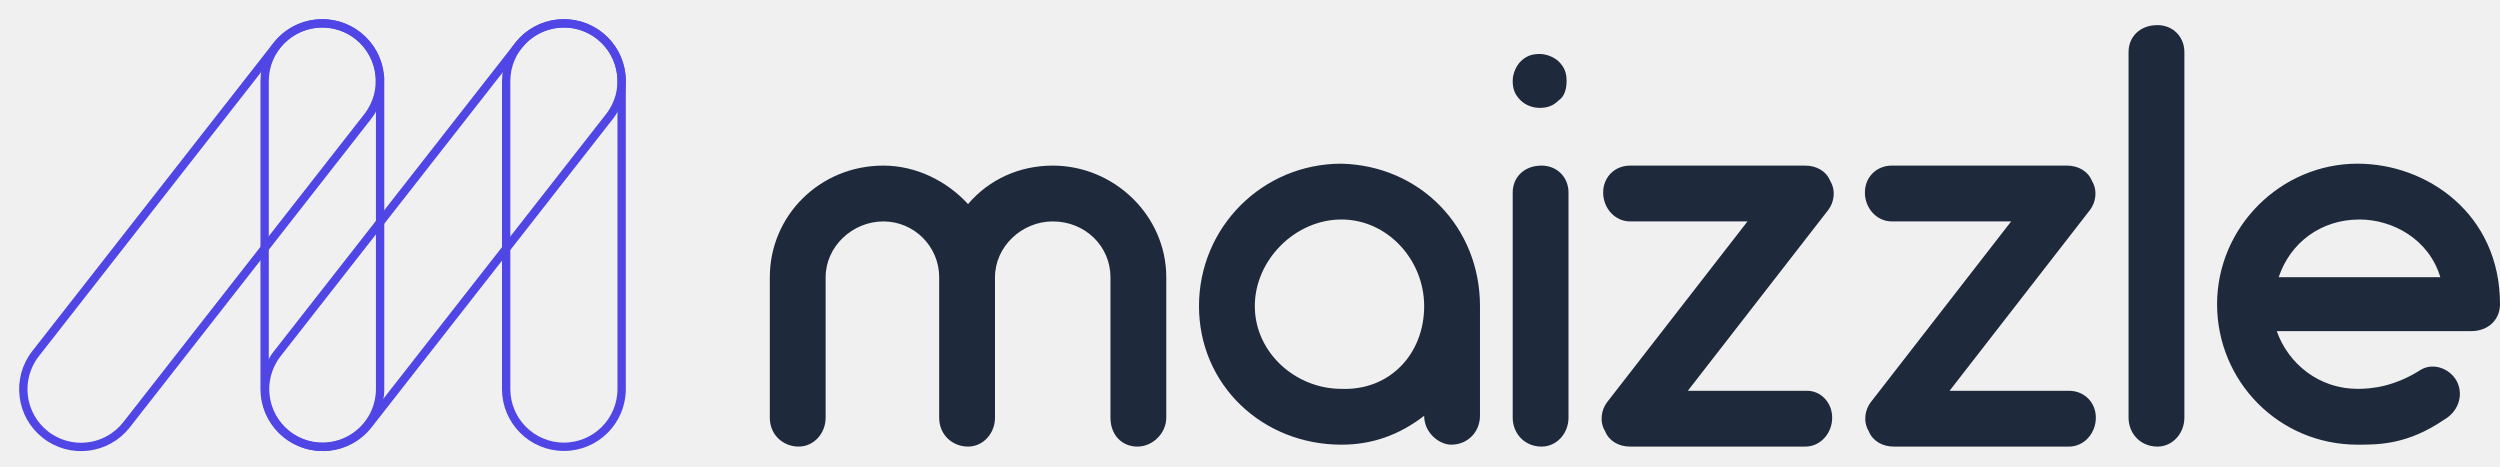
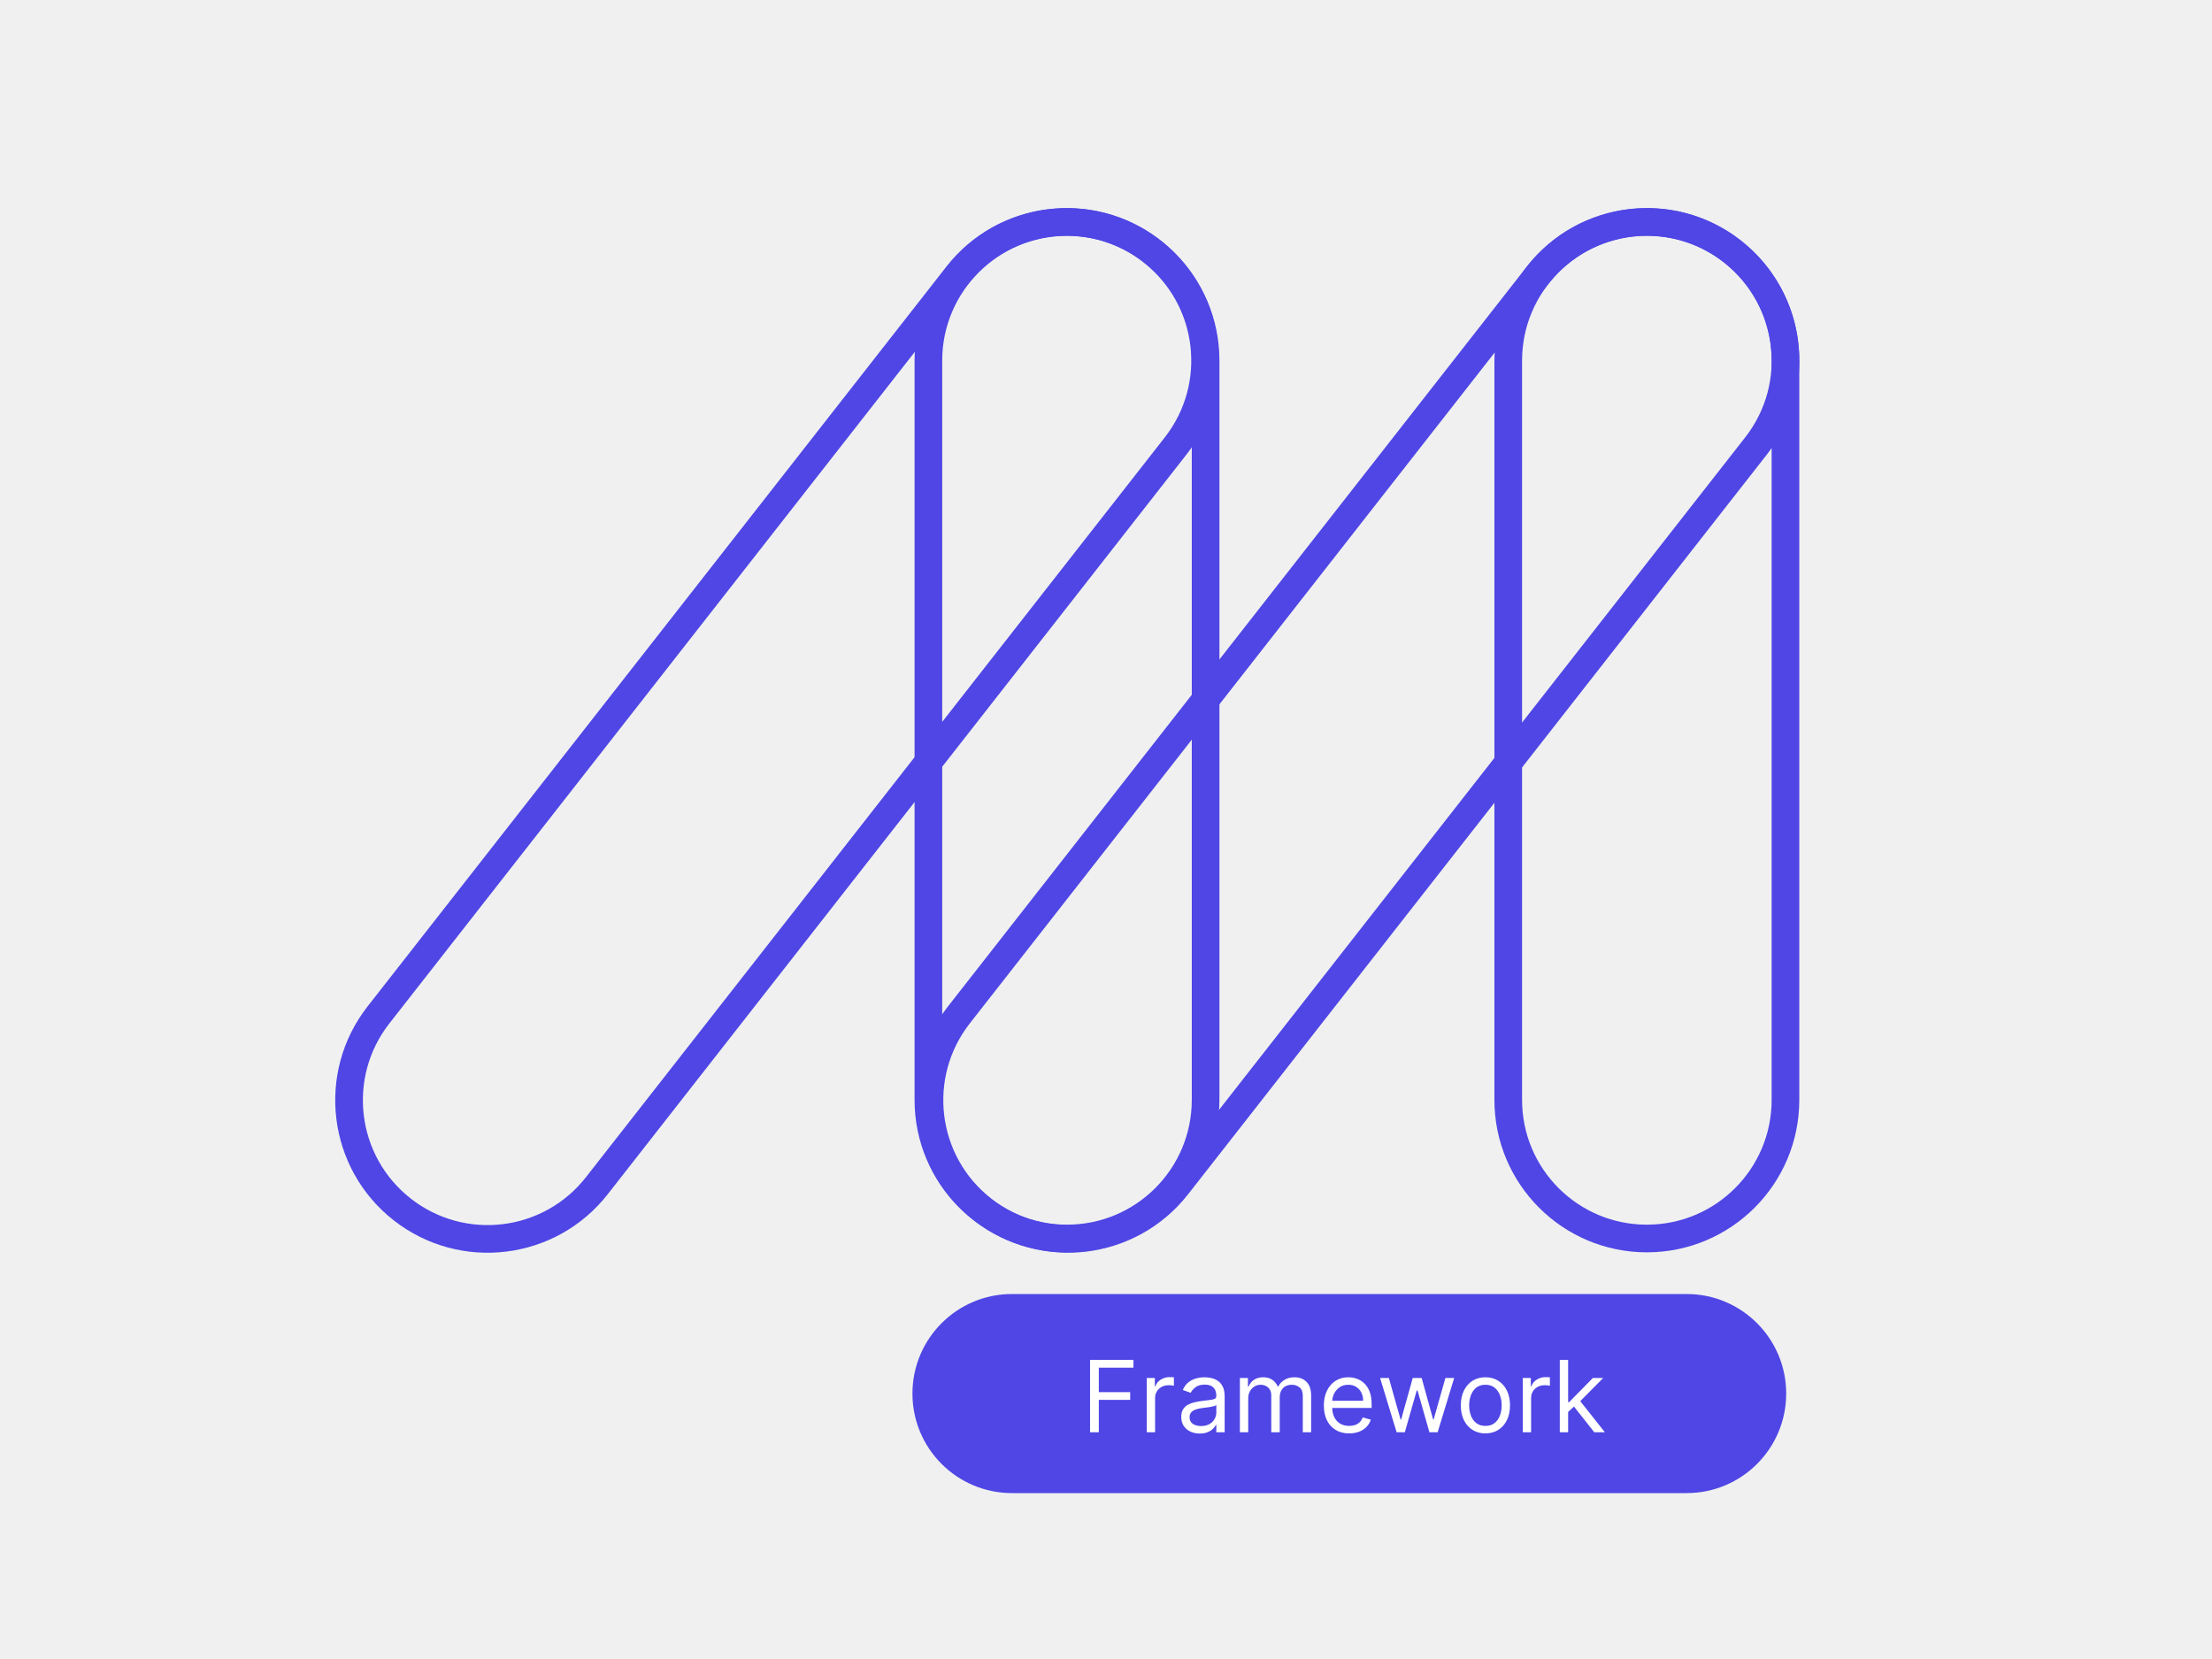
- <svg xmlns="http://www.w3.org/2000/svg" fill="none" viewBox="0 0 300 56">
-   <path d="M139.953 33.498v16.628c0 1.848-1.616 3.465-3.464 3.465-1.847 0-3.233-1.386-3.233-3.465V33.267c0-3.695-3.002-6.697-6.929-6.697-3.695 0-6.928 3.002-6.928 6.697v16.86c0 1.847-1.386 3.463-3.233 3.463-1.848 0-3.464-1.385-3.464-3.464V33.267a6.703 6.703 0 0 0-6.698-6.697c-3.695 0-6.928 3.002-6.928 6.697v16.86c0 1.847-1.386 3.463-3.234 3.463-1.847 0-3.464-1.385-3.464-3.464V33.267c0-7.39 6.005-13.395 13.626-13.395 3.926 0 7.621 1.848 10.162 4.62 2.54-3.003 6.235-4.62 10.161-4.62 7.391 0 13.626 6.005 13.626 13.395v.231ZM177.598 36.731v13.164c0 1.848-1.386 3.465-3.465 3.465-1.385 0-3.233-1.386-3.233-3.465-3.002 2.31-6.235 3.465-9.931 3.465-9.468 0-17.09-7.16-17.09-16.629 0-9.468 7.622-17.09 17.09-17.09 9.469.231 16.629 7.622 16.629 17.09Zm-6.698 0c0-5.542-4.388-10.392-9.931-10.392-5.542 0-10.392 4.85-10.392 10.392 0 5.543 4.85 9.931 10.392 9.931 5.774.231 9.931-4.157 9.931-9.93ZM182.448 12.02c-.693-.693-.924-1.386-.924-2.31 0-.923.462-1.847.924-2.309.693-.693 1.385-.924 2.309-.924.924 0 1.848.462 2.31.924.693.693.923 1.386.923 2.31 0 .923-.23 1.847-.923 2.31-.693.692-1.386.923-2.31.923-.693 0-1.616-.231-2.309-.924Zm-.924 38.106v-27.02c0-1.848 1.386-3.234 3.464-3.234 1.848 0 3.233 1.386 3.233 3.233v27.021c0 1.848-1.385 3.465-3.233 3.465-2.078 0-3.464-1.617-3.464-3.465ZM219.861 50.126c0 1.848-1.385 3.465-3.233 3.465h-21.016c-1.386 0-2.541-.693-3.003-1.848-.692-1.155-.461-2.54.231-3.464l16.86-21.71h-14.088c-1.848 0-3.233-1.616-3.233-3.463 0-1.848 1.385-3.234 3.233-3.234h21.016c1.386 0 2.54.693 3.002 1.848.693 1.155.462 2.54-.231 3.464l-16.859 21.71h14.319c1.617 0 3.002 1.385 3.002 3.232ZM251.501 50.126c0 1.848-1.386 3.465-3.234 3.465h-21.016c-1.386 0-2.54-.693-3.002-1.848-.693-1.155-.462-2.54.231-3.464l16.859-21.71H227.02c-1.847 0-3.233-1.616-3.233-3.463 0-1.848 1.386-3.234 3.233-3.234h21.016c1.386 0 2.541.693 3.003 1.848.692 1.155.462 2.54-.231 3.464l-16.859 21.71h14.318c1.848 0 3.234 1.385 3.234 3.232ZM255.427 50.126V6.246c0-1.847 1.386-3.233 3.464-3.233 1.848 0 3.234 1.386 3.234 3.233v43.88c0 1.848-1.386 3.465-3.234 3.465-2.078 0-3.464-1.617-3.464-3.465ZM300 36.5c0 1.848-1.386 3.234-3.465 3.234H273.21c1.385 3.926 5.08 6.928 9.699 6.928 1.617 0 4.388-.23 7.622-2.31 1.616-.923 3.695 0 4.388 1.617.693 1.617 0 3.465-1.617 4.388-4.388 3.003-7.852 3.003-10.393 3.003-9.468 0-16.859-7.622-16.859-16.86 0-9.237 7.622-16.859 16.859-16.859 8.315 0 17.091 6.005 17.091 16.86Zm-26.559-3.233h19.399c-1.386-4.619-5.774-6.928-9.7-6.928-4.619 0-8.314 2.771-9.699 6.928Z" fill="#1E293B" />
-   <path d="M74.596 9.734a6.928 6.928 0 0 0-13.857 0v36.951a6.928 6.928 0 1 0 13.857 0V9.734ZM45.611 9.734a6.928 6.928 0 0 0-13.856 0v36.951a6.928 6.928 0 0 0 13.857 0V9.734Z" stroke="#4F46E5" stroke-miterlimit="10" />
-   <path d="M73.126 13.995a6.928 6.928 0 1 0-10.913-8.538L33.281 42.435a6.928 6.928 0 0 0 10.913 8.539l28.932-36.979ZM44.115 13.996a6.928 6.928 0 1 0-10.913-8.538L4.269 42.436a6.928 6.928 0 0 0 10.914 8.538l28.932-36.978Z" stroke="#4F46E5" stroke-miterlimit="10" />
+ <svg xmlns="http://www.w3.org/2000/svg" fill="none" viewBox="0 0 400 300">
+   <path d="M322.869 65.213c0-13.843-11.222-25.065-25.065-25.065-13.844 0-25.066 11.222-25.066 25.065v133.683c0 13.843 11.222 25.065 25.066 25.065 13.843 0 25.065-11.222 25.065-25.065V65.213ZM218.012 65.213c0-13.843-11.222-25.065-25.066-25.065-13.843 0-25.065 11.222-25.065 25.065v133.683c0 13.843 11.222 25.065 25.065 25.065 13.844 0 25.066-11.222 25.066-25.065V65.213Z" stroke="#4F46E5" stroke-width="5" stroke-miterlimit="10" />
+   <path d="M317.555 80.632c8.53-10.903 6.607-26.656-4.296-35.186-10.903-8.53-26.656-6.608-35.187 4.295L173.403 183.519c-8.531 10.903-6.607 26.657 4.295 35.187 10.903 8.53 26.657 6.607 35.187-4.295l104.67-133.779ZM212.597 80.636c8.53-10.902 6.607-26.656-4.295-35.186-10.903-8.53-26.657-6.608-35.187 4.295L68.445 183.523c-8.53 10.903-6.607 26.657 4.296 35.187 10.902 8.53 26.656 6.607 35.186-4.295l104.67-133.779Z" stroke="#4F46E5" stroke-width="5" stroke-miterlimit="10" />
+   <rect x="165" y="234" width="158" height="36" rx="18" fill="#4F46E5" />
+   <path d="M197.116 259v-13.091h7.849v1.406h-6.264v4.424h5.676v1.406h-5.676V259h-1.585Zm10.254 0v-9.818h1.457v1.483h.103c.179-.486.502-.88.971-1.183a2.865 2.865 0 0 1 1.585-.454c.111 0 .25.003.416.007.166.004.292.01.377.019v1.534a4.15 4.15 0 0 0-.352-.057 3.432 3.432 0 0 0-.568-.045c-.478 0-.904.1-1.279.3a2.264 2.264 0 0 0-.882.818 2.21 2.21 0 0 0-.32 1.183V259h-1.508Zm9.586.23a3.991 3.991 0 0 1-1.693-.351 2.909 2.909 0 0 1-1.209-1.03c-.298-.451-.447-.997-.447-1.636 0-.562.111-1.018.332-1.368.222-.354.518-.631.889-.831.371-.2.78-.349 1.227-.447.452-.103.906-.183 1.362-.243.596-.077 1.08-.134 1.451-.173.375-.042.647-.113.818-.211.175-.098.262-.268.262-.511v-.051c0-.631-.173-1.121-.518-1.47-.341-.35-.859-.524-1.553-.524-.72 0-1.285.157-1.694.473-.409.315-.697.652-.863 1.009l-1.432-.511c.256-.596.597-1.061 1.023-1.393.43-.337.899-.571 1.406-.703a5.815 5.815 0 0 1 1.509-.205c.315 0 .677.038 1.086.115.414.072.812.224 1.196.454.387.23.709.577.965 1.042.256.464.383 1.086.383 1.866V259h-1.508v-1.33h-.077c-.102.214-.273.442-.511.684-.239.243-.556.45-.953.62-.396.171-.88.256-1.451.256Zm.231-1.355c.596 0 1.099-.117 1.508-.352a2.39 2.39 0 0 0 1.253-2.077v-1.381c-.064.077-.205.147-.422.211-.213.06-.46.113-.741.16a31.625 31.625 0 0 1-1.445.192 5.737 5.737 0 0 0-1.099.249c-.337.111-.61.279-.819.505-.204.222-.306.524-.306.908 0 .524.193.92.581 1.189.392.264.889.396 1.49.396ZM224.21 259v-9.818h1.457v1.534h.128c.205-.524.535-.931.991-1.221.456-.294 1.003-.441 1.643-.441.647 0 1.186.147 1.617.441.434.29.773.697 1.016 1.221h.102c.252-.507.629-.91 1.132-1.208.503-.303 1.106-.454 1.809-.454.878 0 1.596.275 2.154.825.558.545.837 1.395.837 2.55V259h-1.508v-6.571c0-.724-.199-1.242-.595-1.553a2.2 2.2 0 0 0-1.4-.467c-.69 0-1.225.209-1.604.627-.379.413-.569.937-.569 1.572V259h-1.534v-6.724c0-.559-.181-1.008-.543-1.349-.363-.345-.829-.518-1.4-.518-.392 0-.759.104-1.1.313a2.373 2.373 0 0 0-.818.87c-.204.366-.307.79-.307 1.272V259h-1.508Zm19.761.205c-.946 0-1.762-.209-2.448-.627a4.207 4.207 0 0 1-1.579-1.764c-.367-.759-.55-1.641-.55-2.646 0-1.006.183-1.892.55-2.659.371-.772.886-1.373 1.547-1.803.664-.435 1.44-.652 2.326-.652.512 0 1.017.085 1.515.256.499.17.953.447 1.362.831.409.379.735.882.978 1.508.243.627.364 1.398.364 2.314v.639h-7.568v-1.304h6.034c0-.554-.111-1.048-.332-1.483a2.517 2.517 0 0 0-.934-1.029c-.4-.251-.873-.377-1.419-.377-.6 0-1.12.149-1.559.448a2.945 2.945 0 0 0-1.004 1.15c-.234.473-.351.98-.351 1.521v.87c0 .741.127 1.37.383 1.885.26.512.62.902 1.08 1.17.461.264.995.396 1.605.396.396 0 .754-.055 1.074-.166a2.29 2.29 0 0 0 .837-.511 2.33 2.33 0 0 0 .543-.857l1.458.409a3.226 3.226 0 0 1-.774 1.304 3.764 3.764 0 0 1-1.342.87c-.533.204-1.131.307-1.796.307Zm8.584-.205-2.991-9.818h1.585l2.122 7.517h.102l2.097-7.517h1.611l2.071 7.491h.102l2.122-7.491h1.586L259.97 259h-1.483l-2.148-7.543h-.153L254.038 259h-1.483Zm16.056.205c-.887 0-1.665-.211-2.334-.633-.664-.422-1.184-1.012-1.559-1.771-.371-.758-.556-1.645-.556-2.659 0-1.023.185-1.915.556-2.678.375-.763.895-1.355 1.559-1.777.669-.422 1.447-.633 2.334-.633.886 0 1.661.211 2.326.633.669.422 1.189 1.014 1.56 1.777.375.763.562 1.655.562 2.678 0 1.014-.187 1.901-.562 2.659-.371.759-.891 1.349-1.56 1.771-.665.422-1.44.633-2.326.633Zm0-1.356c.673 0 1.227-.172 1.661-.517a3.05 3.05 0 0 0 .966-1.362 5.23 5.23 0 0 0 .313-1.828 5.28 5.28 0 0 0-.313-1.834 3.096 3.096 0 0 0-.966-1.375c-.434-.349-.988-.524-1.661-.524-.674 0-1.228.175-1.662.524-.435.35-.757.808-.966 1.375a5.28 5.28 0 0 0-.313 1.834c0 .656.105 1.266.313 1.828a3.05 3.05 0 0 0 .966 1.362c.434.345.988.517 1.662.517Zm6.751 1.151v-9.818h1.458v1.483h.102c.179-.486.503-.88.971-1.183a2.868 2.868 0 0 1 1.586-.454c.11 0 .249.003.415.007.166.004.292.01.377.019v1.534a4.176 4.176 0 0 0-.351-.057 3.445 3.445 0 0 0-.569-.045c-.478 0-.904.1-1.279.3-.37.196-.664.469-.882.818a2.21 2.21 0 0 0-.319 1.183V259h-1.509Zm8.104-3.58-.026-1.866h.307l4.295-4.372h1.867l-4.577 4.628h-.128l-1.738 1.61Zm-1.407 3.58v-13.091h1.509V259h-1.509Zm6.239 0-3.835-4.858 1.074-1.048 4.679 5.906h-1.918Z" fill="#fff" />
</svg>
